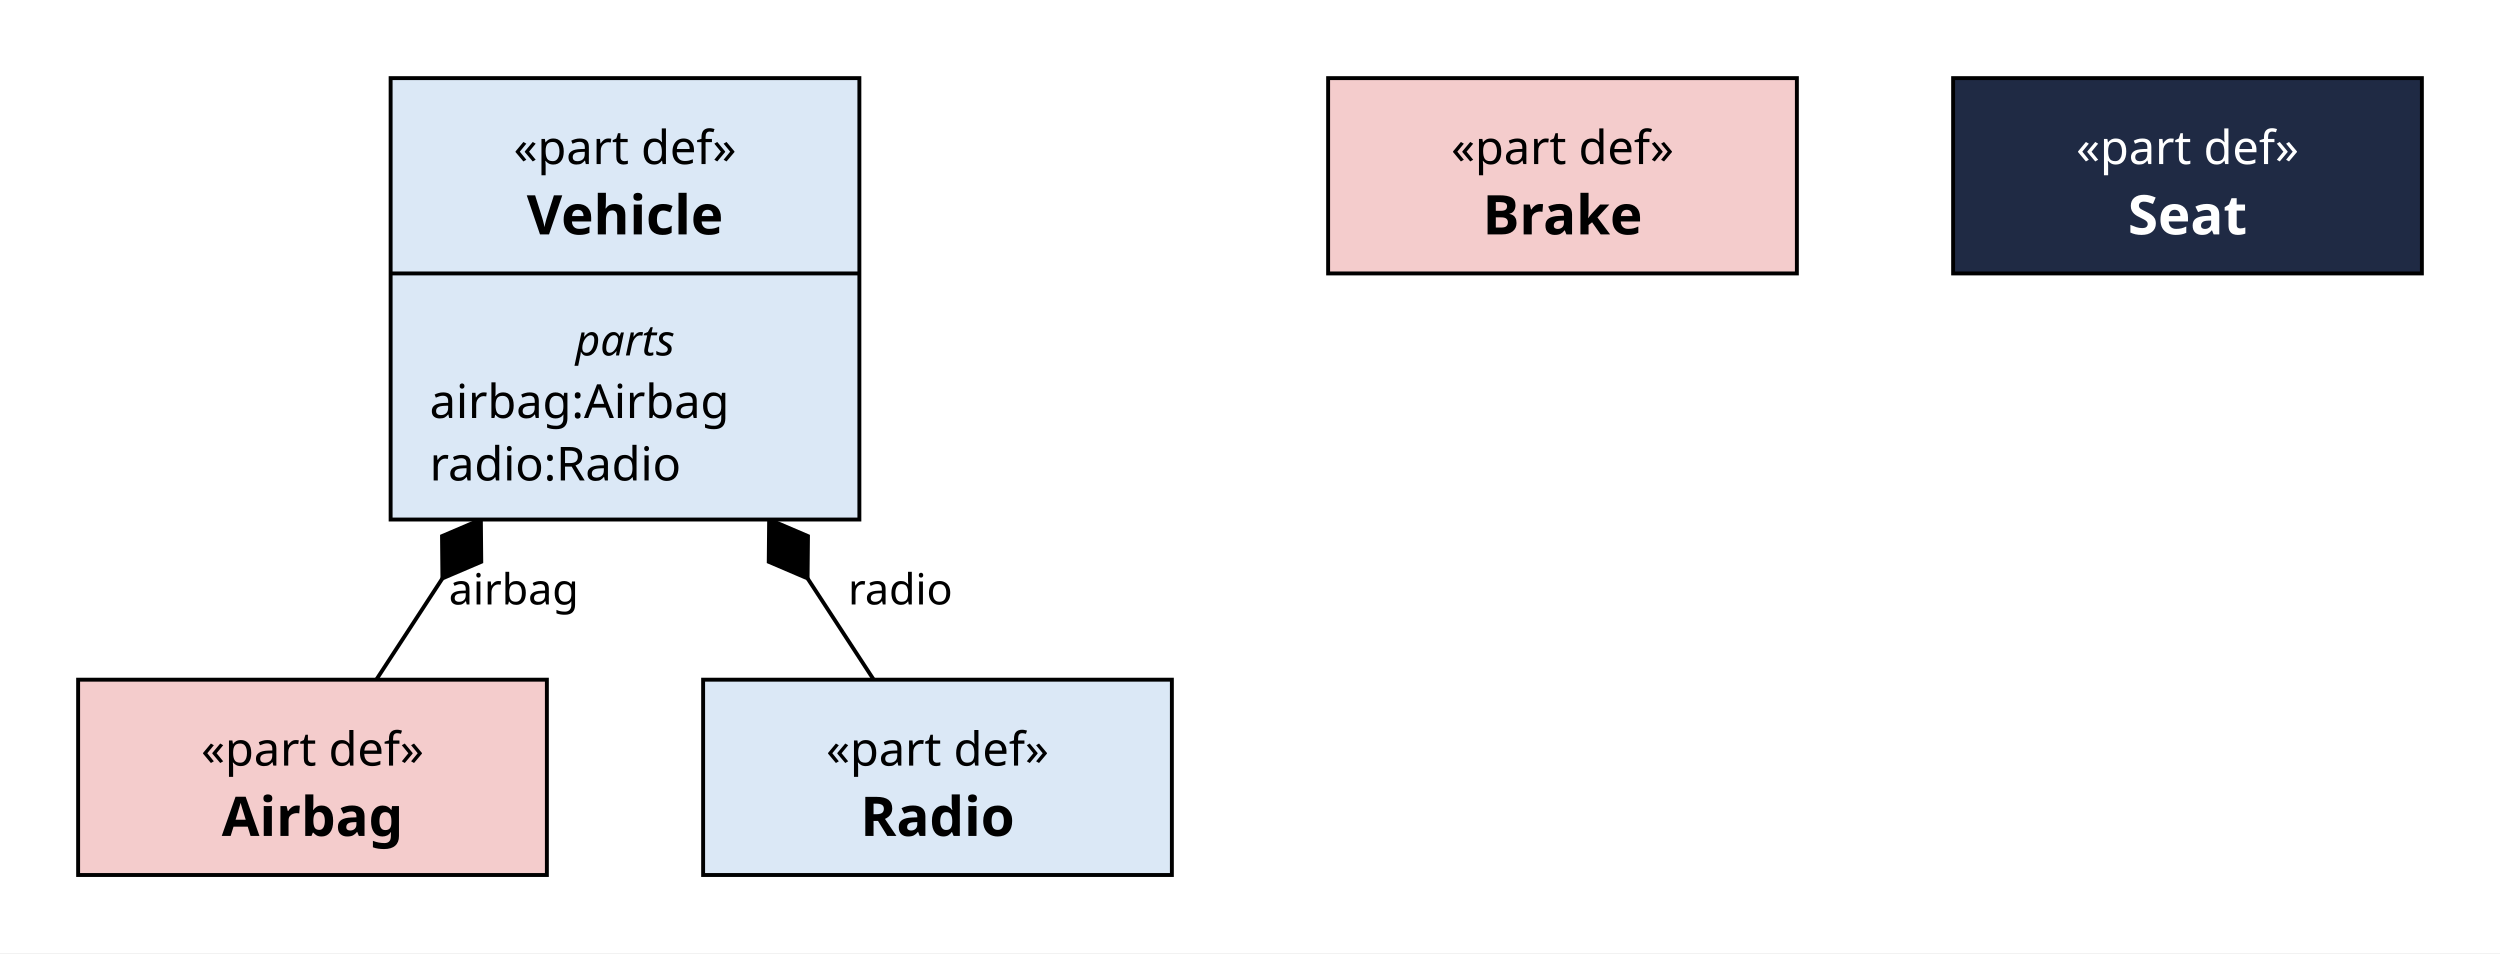
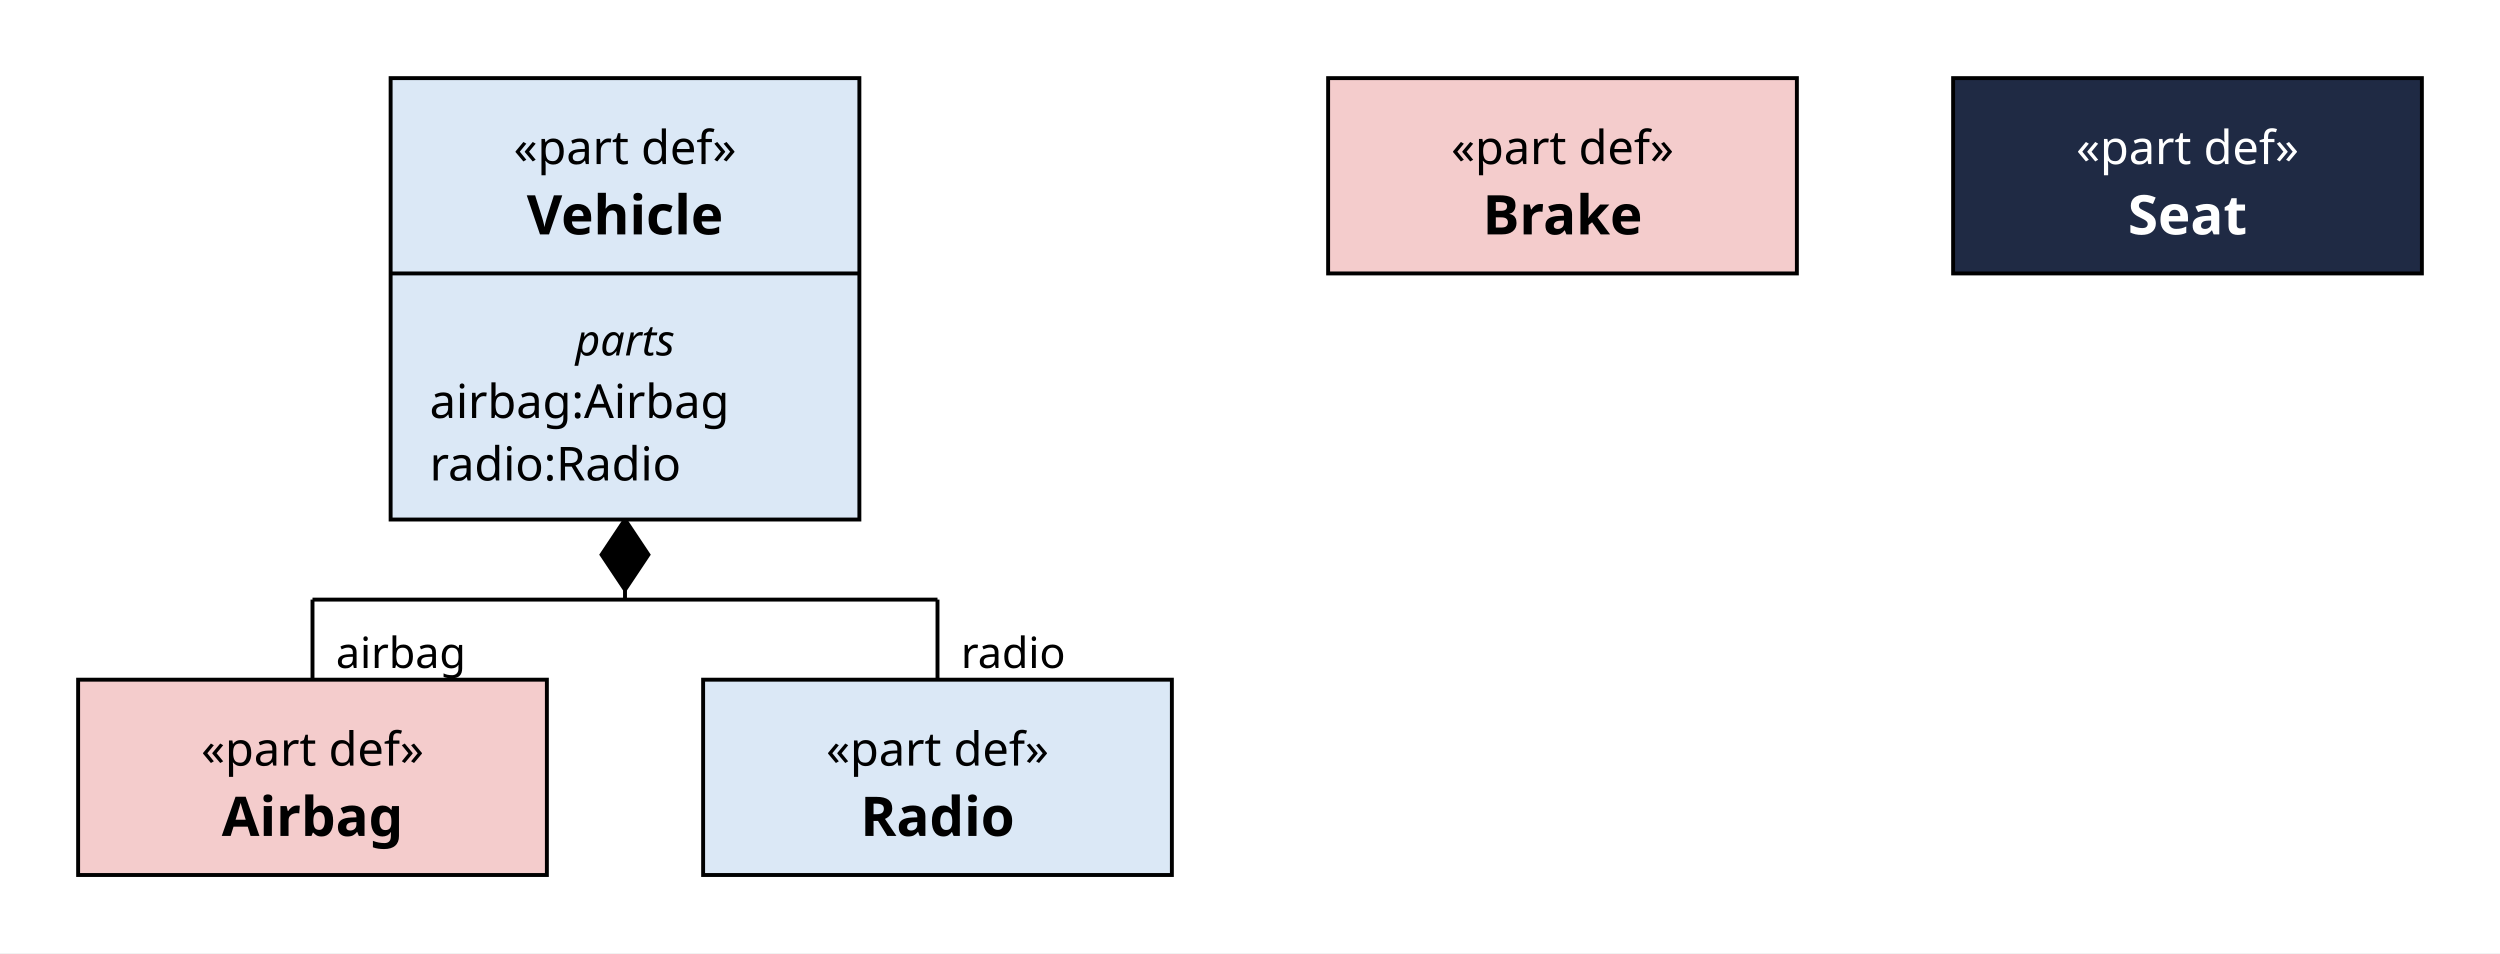
<svg xmlns="http://www.w3.org/2000/svg" width="640" height="244" viewBox="0 0 640 244" font-family="sans-serif">
  <rect x="0" y="0" width="640" height="244" fill="#ffffff" />
-   <polyline points="113.26,148.07 96.33,174" fill="none" stroke="#000000" />
-   <polygon points="123.1,133 113.16,137.25 113.26,148.07 123.2,143.82" fill="#000000" stroke="#000000" />
-   <text x="114.9" y="154.74" text-anchor="start" font-size="11">airbag</text>
-   <polyline points="206.74,148.07 223.67,174" fill="none" stroke="#000000" />
-   <polygon points="196.9,133 196.8,143.82 206.74,148.07 206.84,137.25" fill="#000000" stroke="#000000" />
-   <text x="217.1" y="154.74" text-anchor="start" font-size="11">radio</text>
+   <polygon points="160,133 154,142 160,151 166,142" fill="#000000" stroke="#000000" />
+   <polyline points="160,151 160,153.5" fill="none" stroke="#000000" />
+   <polyline points="80,153.5 240,153.5" fill="none" stroke="#000000" />
+   <polyline points="80,153.5 80,174" fill="none" stroke="#000000" />
+   <text x="86" y="171" text-anchor="start" font-size="11">airbag</text>
+   <polyline points="240,153.5 240,174" fill="none" stroke="#000000" />
+   <text x="246" y="171" text-anchor="start" font-size="11">radio</text>
  <rect x="20" y="174" width="120" height="50" fill="#f4cccc" stroke="#000000" />
  <text x="80" y="196" text-anchor="middle" font-size="12">«part def»</text>
  <text x="80" y="214" text-anchor="middle" font-size="14" font-weight="bold">Airbag</text>
  <rect x="340" y="20" width="120" height="50" fill="#f4cccc" stroke="#000000" />
  <text x="400" y="42" text-anchor="middle" font-size="12">«part def»</text>
  <text x="400" y="60" text-anchor="middle" font-size="14" font-weight="bold">Brake</text>
  <rect x="180" y="174" width="120" height="50" fill="#dbe8f6" stroke="#000000" />
  <text x="240" y="196" text-anchor="middle" font-size="12">«part def»</text>
  <text x="240" y="214" text-anchor="middle" font-size="14" font-weight="bold">Radio</text>
  <rect x="500" y="20" width="120" height="50" fill="#1f2a44" stroke="#000000" />
  <text x="560" y="42" text-anchor="middle" font-size="12" fill="#ffffff">«part def»</text>
  <text x="560" y="60" text-anchor="middle" font-size="14" font-weight="bold" fill="#ffffff">Seat</text>
  <rect x="100" y="20" width="120" height="113" fill="#dbe8f6" stroke="#000000" />
  <text x="160" y="42" text-anchor="middle" font-size="12">«part def»</text>
  <text x="160" y="60" text-anchor="middle" font-size="14" font-weight="bold">Vehicle</text>
  <polyline points="100,70 220,70" fill="none" stroke="#000000" />
  <text x="160" y="91" text-anchor="middle" font-size="11" font-style="italic">parts</text>
  <text x="110" y="107" text-anchor="start" font-size="12">airbag:Airbag</text>
  <text x="110" y="123" text-anchor="start" font-size="12">radio:Radio</text>
</svg>
